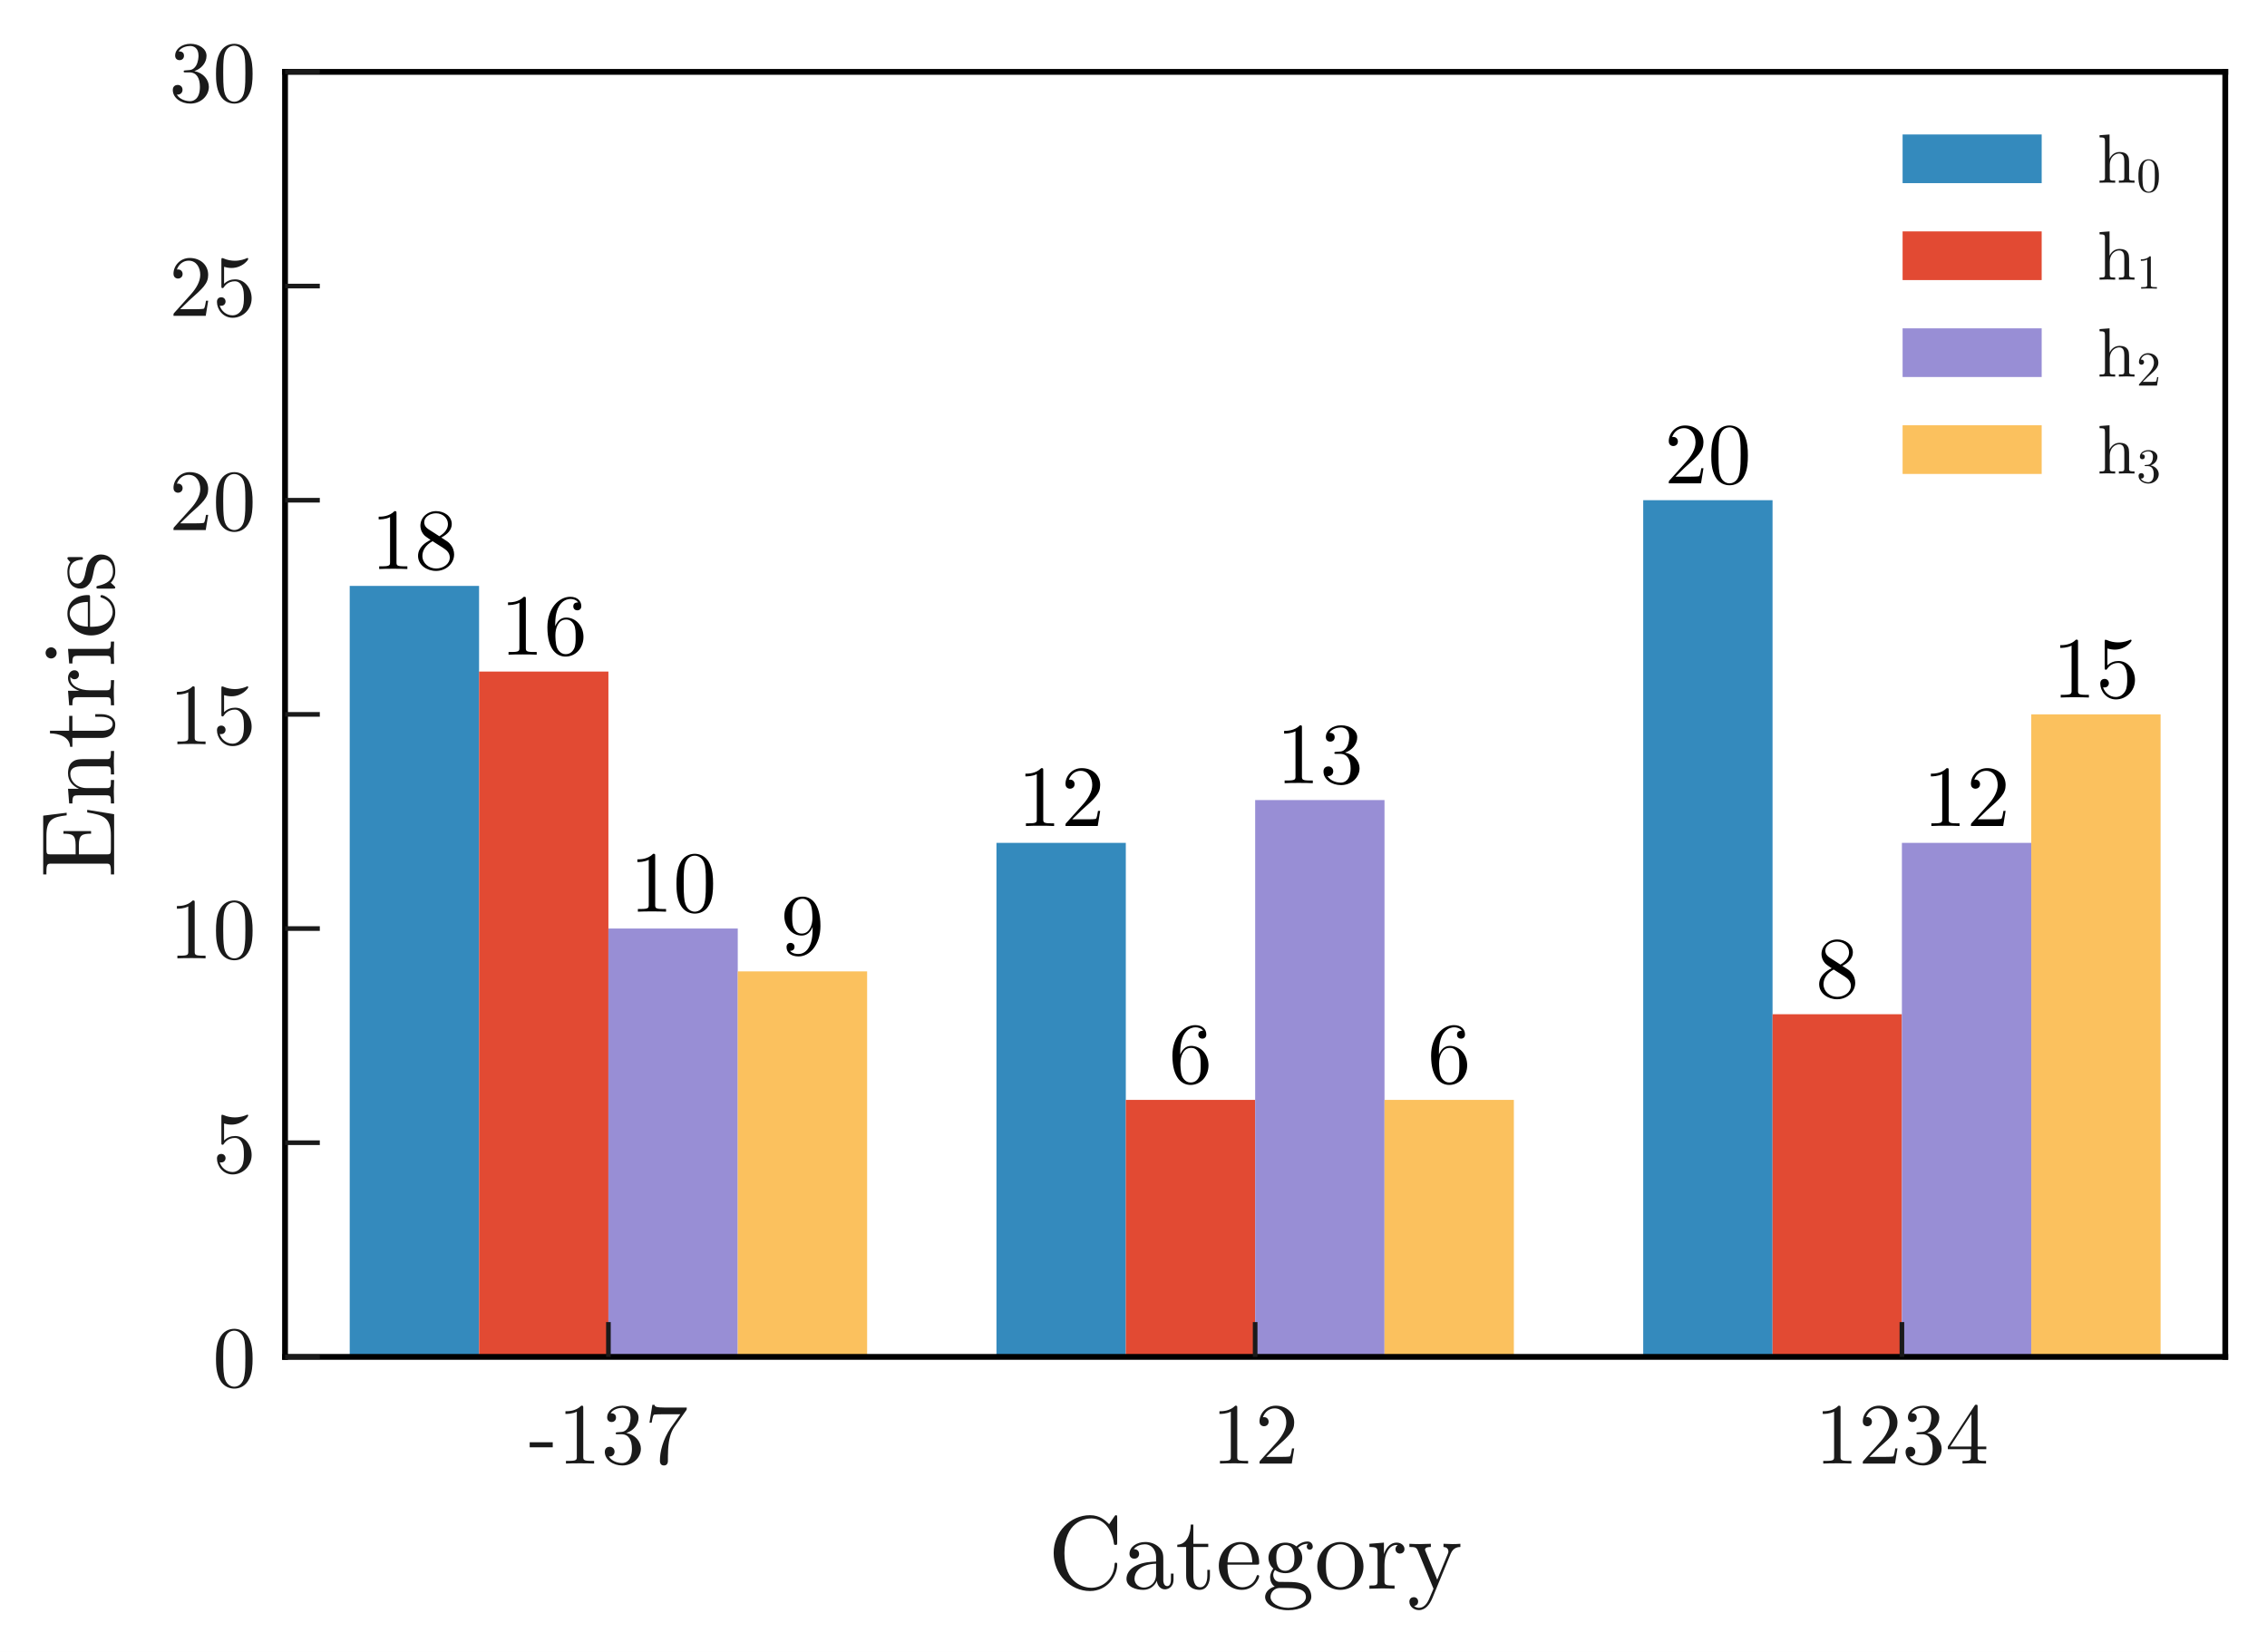
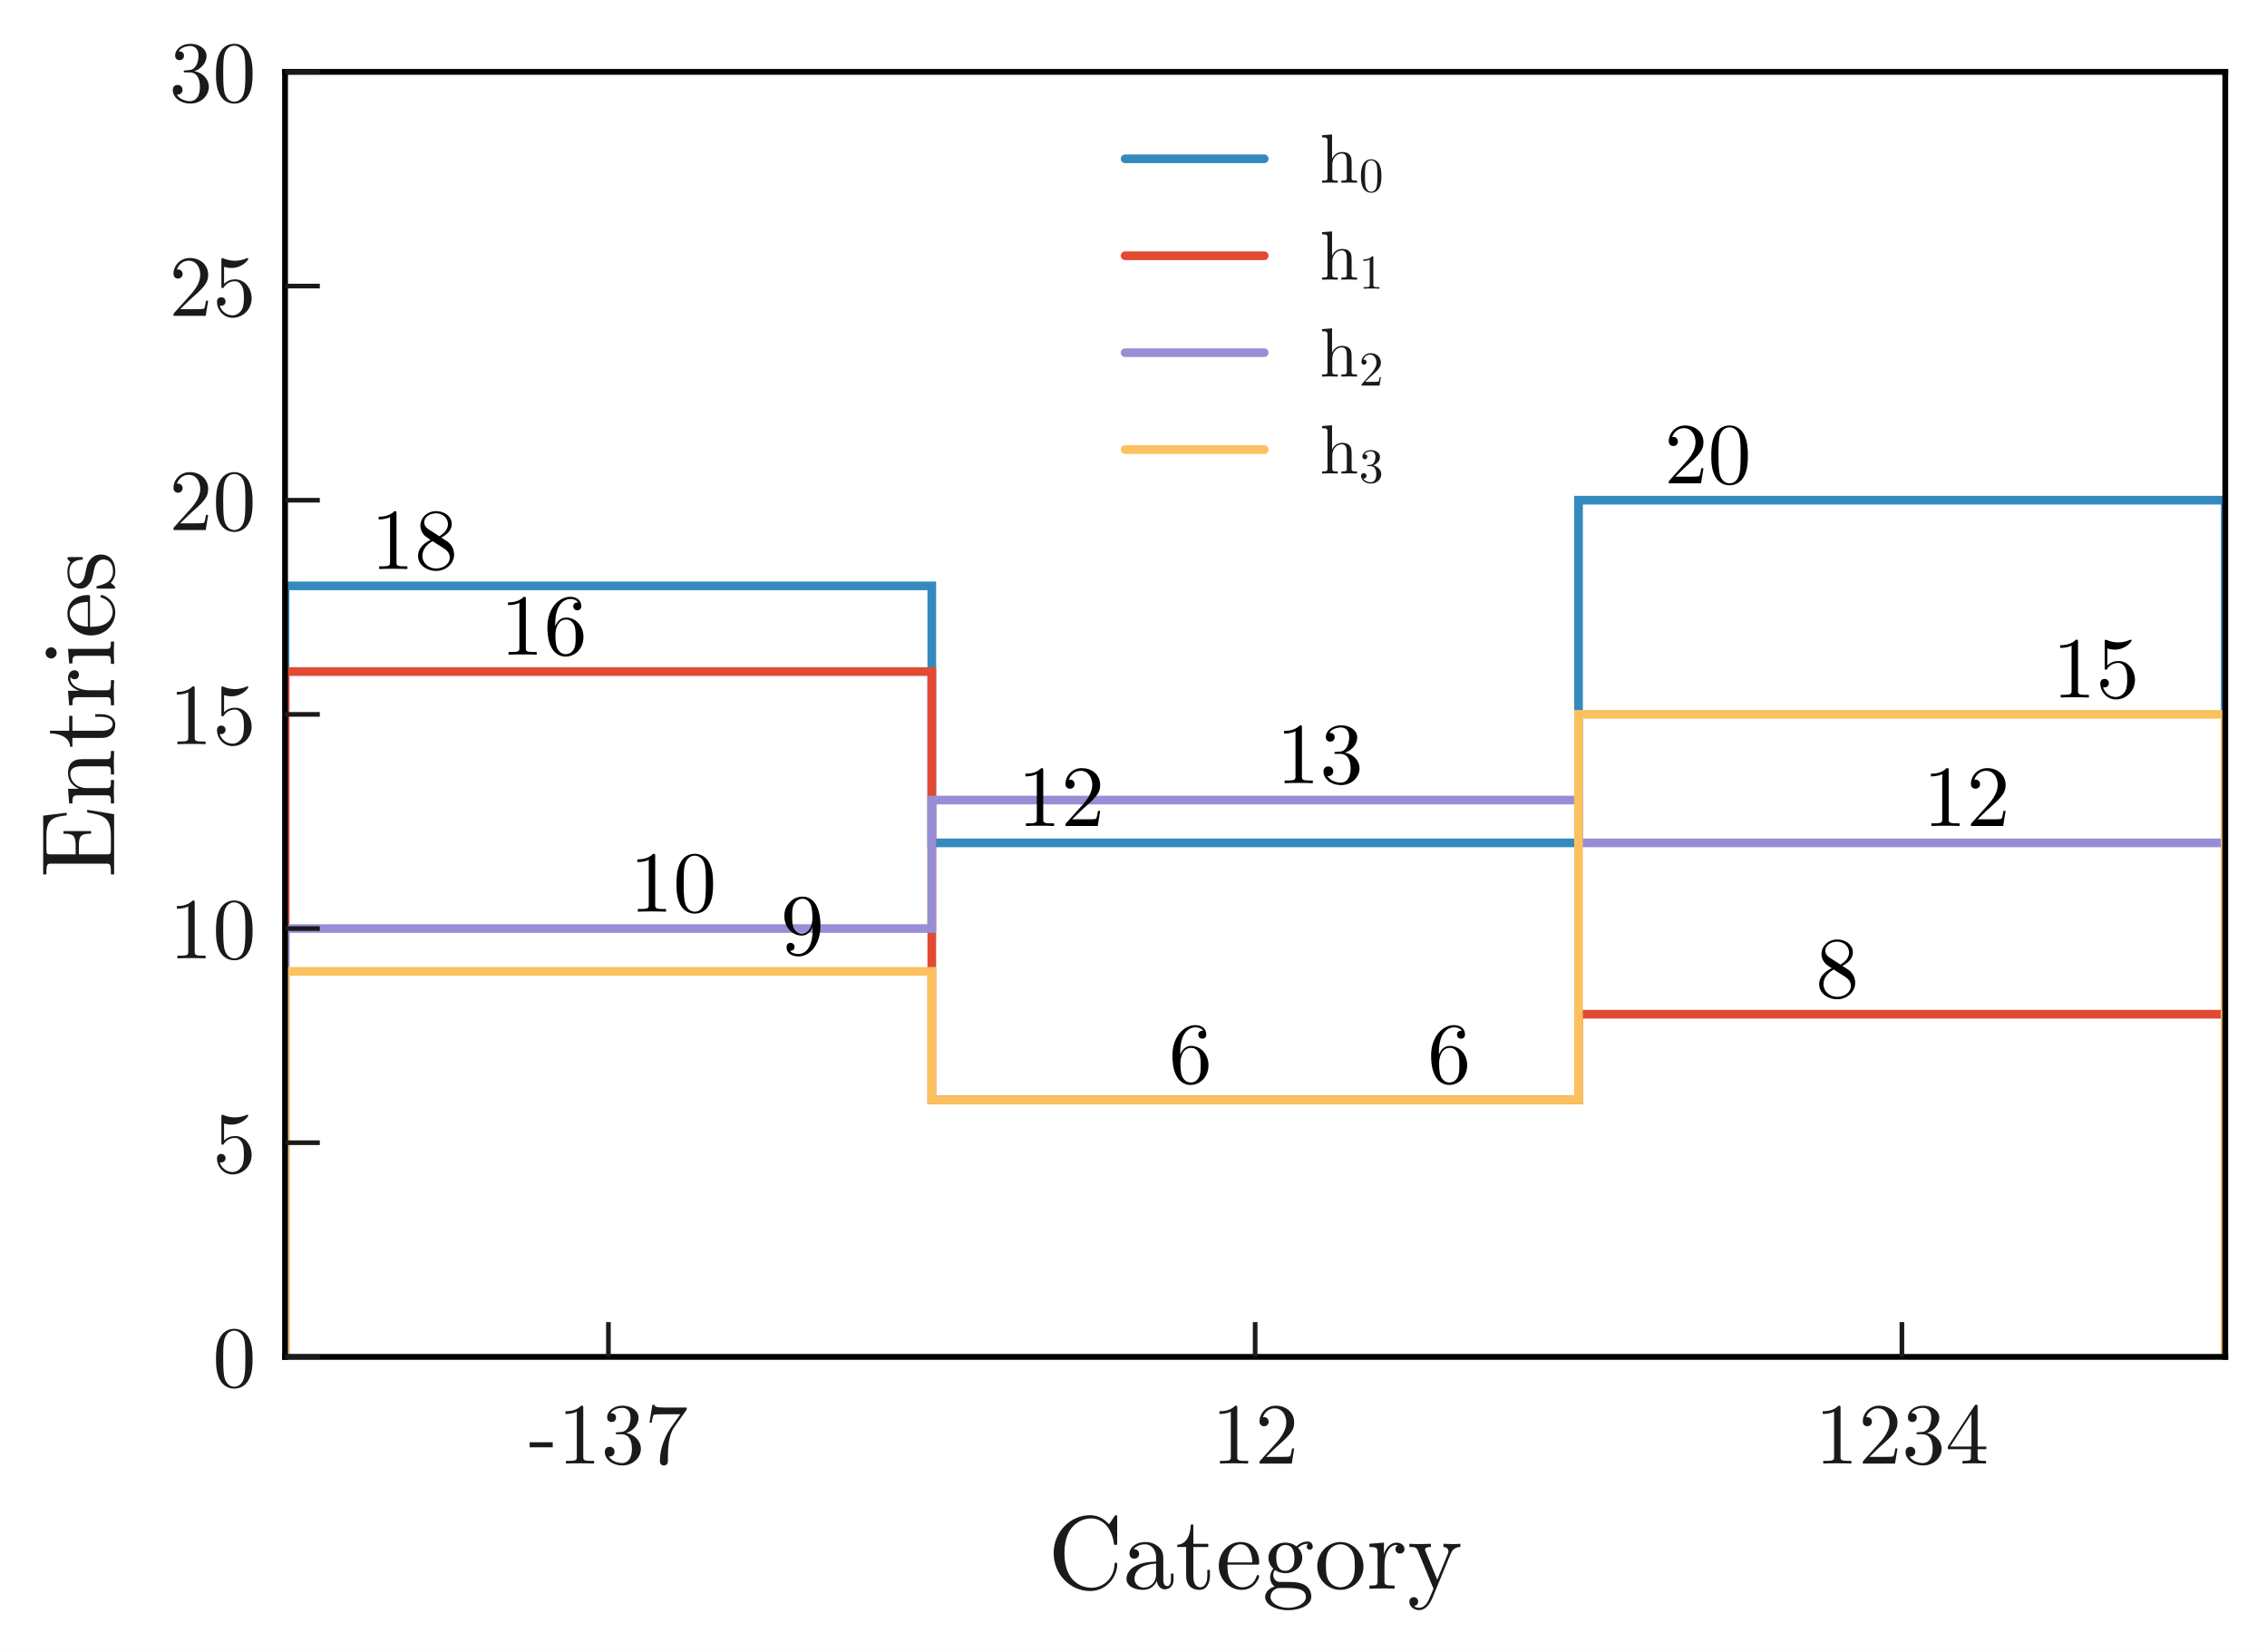
<svg xmlns="http://www.w3.org/2000/svg" xmlns:xlink="http://www.w3.org/1999/xlink" width="391.186pt" height="285.084pt" viewBox="0 0 391.186 285.084" version="1.1">
  <defs>
    <style type="text/css">*{stroke-linejoin: round; stroke-linecap: butt}</style>
  </defs>
  <g id="figure_1">
    <g id="patch_1">
      <path d="M 0 285.084  L 391.186 285.084  L 391.186 0  L 0 0  z " style="fill: #ffffff" />
    </g>
    <g id="axes_1">
      <g id="patch_2">
        <path d="M 49.186 234.165  L 383.986 234.165  L 383.986 12.405  L 49.186 12.405  z " style="fill: #ffffff" />
      </g>
      <g id="patch_3">
-         <path d="M 60.346 234.165  L 82.666 234.165  L 82.666 101.109  L 60.346 101.109  z " clip-path="url(#p1857f18e37)" style="fill: #348abd" />
+         <path d="M 49.186 234.165  L 49.186 101.109  L 160.786 101.109  L 160.786 145.461  L 272.386 145.461  L 272.386 86.325  L 383.986 86.325  L 383.986 234.165  " clip-path="url(#p1857f18e37)" style="fill: none; stroke: #348abd; stroke-width: 1.5; stroke-linejoin: miter" />
      </g>
      <g id="patch_4">
-         <path d="M 171.946 234.165  L 194.266 234.165  L 194.266 145.461  L 171.946 145.461  z " clip-path="url(#p1857f18e37)" style="fill: #348abd" />
+         <path d="M 49.186 234.165  L 49.186 115.893  L 160.786 115.893  L 160.786 189.813  L 272.386 189.813  L 272.386 175.029  L 383.986 175.029  L 383.986 234.165  " clip-path="url(#p1857f18e37)" style="fill: none; stroke: #e24a33; stroke-width: 1.5; stroke-linejoin: miter" />
      </g>
      <g id="patch_5">
-         <path d="M 283.546 234.165  L 305.866 234.165  L 305.866 86.325  L 283.546 86.325  z " clip-path="url(#p1857f18e37)" style="fill: #348abd" />
+         <path d="M 49.186 234.165  L 49.186 160.245  L 160.786 160.245  L 160.786 138.069  L 272.386 138.069  L 272.386 145.461  L 383.986 145.461  L 383.986 234.165  " clip-path="url(#p1857f18e37)" style="fill: none; stroke: #988ed5; stroke-width: 1.5; stroke-linejoin: miter" />
      </g>
      <g id="patch_6">
-         <path d="M 82.666 234.165  L 104.986 234.165  L 104.986 115.893  L 82.666 115.893  z " clip-path="url(#p1857f18e37)" style="fill: #e24a33" />
+         <path d="M 49.186 234.165  L 49.186 167.637  L 160.786 167.637  L 160.786 189.813  L 272.386 189.813  L 272.386 123.285  L 383.986 123.285  L 383.986 234.165  " clip-path="url(#p1857f18e37)" style="fill: none; stroke: #fbc15e; stroke-width: 1.5; stroke-linejoin: miter" />
      </g>
      <g id="patch_7">
-         <path d="M 194.266 234.165  L 216.586 234.165  L 216.586 189.813  L 194.266 189.813  z " clip-path="url(#p1857f18e37)" style="fill: #e24a33" />
+         <path d="M 49.186 234.165  L 49.186 12.405  " style="fill: none; stroke: #000000; stroke-linejoin: miter; stroke-linecap: square" />
      </g>
      <g id="patch_8">
-         <path d="M 305.866 234.165  L 328.186 234.165  L 328.186 175.029  L 305.866 175.029  z " clip-path="url(#p1857f18e37)" style="fill: #e24a33" />
+         <path d="M 383.986 234.165  L 383.986 12.405  " style="fill: none; stroke: #000000; stroke-linejoin: miter; stroke-linecap: square" />
      </g>
      <g id="patch_9">
-         <path d="M 104.986 234.165  L 127.306 234.165  L 127.306 160.245  L 104.986 160.245  z " clip-path="url(#p1857f18e37)" style="fill: #988ed5" />
+         <path d="M 49.186 234.165  L 383.986 234.165  " style="fill: none; stroke: #000000; stroke-linejoin: miter; stroke-linecap: square" />
      </g>
      <g id="patch_10">
-         <path d="M 216.586 234.165  L 238.906 234.165  L 238.906 138.069  L 216.586 138.069  z " clip-path="url(#p1857f18e37)" style="fill: #988ed5" />
-       </g>
-       <g id="patch_11">
-         <path d="M 328.186 234.165  L 350.506 234.165  L 350.506 145.461  L 328.186 145.461  z " clip-path="url(#p1857f18e37)" style="fill: #988ed5" />
-       </g>
-       <g id="patch_12">
-         <path d="M 127.306 234.165  L 149.626 234.165  L 149.626 167.637  L 127.306 167.637  z " clip-path="url(#p1857f18e37)" style="fill: #fbc15e" />
-       </g>
-       <g id="patch_13">
-         <path d="M 238.906 234.165  L 261.226 234.165  L 261.226 189.813  L 238.906 189.813  z " clip-path="url(#p1857f18e37)" style="fill: #fbc15e" />
-       </g>
-       <g id="patch_14">
-         <path d="M 350.506 234.165  L 372.826 234.165  L 372.826 123.285  L 350.506 123.285  z " clip-path="url(#p1857f18e37)" style="fill: #fbc15e" />
-       </g>
-       <g id="patch_15">
-         <path d="M 49.186 234.165  L 49.186 12.405  " style="fill: none; stroke: #000000; stroke-linejoin: miter; stroke-linecap: square" />
-       </g>
-       <g id="patch_16">
-         <path d="M 383.986 234.165  L 383.986 12.405  " style="fill: none; stroke: #000000; stroke-linejoin: miter; stroke-linecap: square" />
-       </g>
-       <g id="patch_17">
-         <path d="M 49.186 234.165  L 383.986 234.165  " style="fill: none; stroke: #000000; stroke-linejoin: miter; stroke-linecap: square" />
-       </g>
-       <g id="patch_18">
        <path d="M 49.186 12.405  L 383.986 12.405  " style="fill: none; stroke: #000000; stroke-linejoin: miter; stroke-linecap: square" />
      </g>
      <g id="matplotlib.axis_1">
        <g id="xtick_1">
          <g id="line2d_1">
            <defs>
              <path id="m8dec1b3d1d" d="M 0 0  L 0 -6  " style="stroke: #1a1a1a; stroke-width: 0.8" />
            </defs>
            <g>
              <use xlink:href="#m8dec1b3d1d" x="104.986" y="234.165" style="fill: #1a1a1a; stroke: #1a1a1a; stroke-width: 0.8" />
            </g>
          </g>
          <g id="text_1">
            <g style="fill: #1a1a1a" transform="translate(91.23898 252.5764) scale(0.15 -0.15)">
              <defs>
                <path id="LatinModernMath-Regular-2d" d="M 1766 1197  L 1766 1568  L 70 1568  L 70 1197  L 1766 1197  z " transform="scale(0.015625)" />
                <path id="LatinModernMath-Regular-31" d="M 2682 0  L 2682 198  L 2477 198  C 1901 198 1882 269 1882 506  L 1882 4096  C 1882 4250 1882 4262 1734 4262  C 1338 3853 774 3853 570 3853  L 570 3654  C 698 3654 1075 3654 1408 3821  L 1408 506  C 1408 275 1389 198 813 198  L 608 198  L 608 0  C 832 19 1389 19 1645 19  C 1901 19 2458 19 2682 0  z " transform="scale(0.015625)" />
                <path id="LatinModernMath-Regular-33" d="M 2925 1094  C 2925 1619 2522 2118 1856 2253  C 2381 2426 2752 2874 2752 3379  C 2752 3904 2189 4262 1574 4262  C 928 4262 442 3878 442 3392  C 442 3181 582 3059 768 3059  C 966 3059 1094 3200 1094 3386  C 1094 3706 794 3706 698 3706  C 896 4019 1318 4102 1549 4102  C 1811 4102 2163 3962 2163 3386  C 2163 3309 2150 2938 1984 2656  C 1792 2349 1574 2330 1414 2323  C 1363 2317 1210 2304 1165 2304  C 1114 2298 1069 2291 1069 2227  C 1069 2157 1114 2157 1222 2157  L 1504 2157  C 2029 2157 2266 1722 2266 1094  C 2266 224 1824 38 1542 38  C 1267 38 787 147 563 525  C 787 493 986 634 986 877  C 986 1107 813 1235 627 1235  C 474 1235 269 1146 269 864  C 269 282 864 -141 1562 -141  C 2342 -141 2925 442 2925 1094  z " transform="scale(0.015625)" />
                <path id="LatinModernMath-Regular-37" d="M 3104 4122  L 1549 4122  C 768 4122 755 4205 730 4326  L 570 4326  L 358 3008  L 518 3008  C 538 3110 595 3514 678 3590  C 723 3629 1222 3629 1306 3629  L 2630 3629  L 1914 2618  C 1338 1754 1126 864 1126 211  C 1126 147 1126 -141 1421 -141  C 1715 -141 1715 147 1715 211  L 1715 538  C 1715 890 1734 1242 1786 1587  C 1811 1734 1901 2285 2182 2682  L 3046 3898  C 3104 3974 3104 3987 3104 4122  z " transform="scale(0.015625)" />
              </defs>
              <use xlink:href="#LatinModernMath-Regular-2d" />
              <use xlink:href="#LatinModernMath-Regular-31" x="33.3" />
              <use xlink:href="#LatinModernMath-Regular-33" x="83.3" />
              <use xlink:href="#LatinModernMath-Regular-37" x="133.3" />
            </g>
          </g>
        </g>
        <g id="xtick_2">
          <g id="line2d_2">
            <g>
              <use xlink:href="#m8dec1b3d1d" x="216.586" y="234.165" style="fill: #1a1a1a; stroke: #1a1a1a; stroke-width: 0.8" />
            </g>
          </g>
          <g id="text_2">
            <g style="fill: #1a1a1a" transform="translate(209.0863 252.5764) scale(0.15 -0.15)">
              <defs>
                <path id="LatinModernMath-Regular-32" d="M 2874 1114  L 2714 1114  C 2682 922 2637 640 2573 544  C 2528 493 2106 493 1965 493  L 813 493  L 1491 1152  C 2490 2035 2874 2381 2874 3021  C 2874 3750 2298 4262 1517 4262  C 794 4262 320 3674 320 3104  C 320 2746 640 2746 659 2746  C 768 2746 992 2822 992 3085  C 992 3251 877 3418 653 3418  C 602 3418 589 3418 570 3411  C 717 3827 1062 4064 1434 4064  C 2016 4064 2291 3546 2291 3021  C 2291 2509 1971 2003 1619 1606  L 390 237  C 320 166 320 154 320 0  L 2694 0  L 2874 1114  z " transform="scale(0.015625)" />
              </defs>
              <use xlink:href="#LatinModernMath-Regular-31" />
              <use xlink:href="#LatinModernMath-Regular-32" x="50" />
            </g>
          </g>
        </g>
        <g id="xtick_3">
          <g id="line2d_3">
            <g>
              <use xlink:href="#m8dec1b3d1d" x="328.186" y="234.165" style="fill: #1a1a1a; stroke: #1a1a1a; stroke-width: 0.8" />
            </g>
          </g>
          <g id="text_3">
            <g style="fill: #1a1a1a" transform="translate(313.1862 252.5764) scale(0.15 -0.15)">
              <defs>
                <path id="LatinModernMath-Regular-34" d="M 3014 1056  L 3014 1254  L 2374 1254  L 2374 4166  C 2374 4294 2374 4333 2272 4333  C 2214 4333 2195 4333 2144 4256  L 179 1254  L 179 1056  L 1882 1056  L 1882 499  C 1882 269 1869 198 1395 198  L 1261 198  L 1261 0  C 1523 19 1856 19 2125 19  C 2394 19 2733 19 2995 0  L 2995 198  L 2861 198  C 2387 198 2374 269 2374 499  L 2374 1056  L 3014 1056  z M 1920 1254  L 358 1254  L 1920 3642  L 1920 1254  z " transform="scale(0.015625)" />
              </defs>
              <use xlink:href="#LatinModernMath-Regular-31" />
              <use xlink:href="#LatinModernMath-Regular-32" x="50" />
              <use xlink:href="#LatinModernMath-Regular-33" x="100" />
              <use xlink:href="#LatinModernMath-Regular-34" x="150" />
            </g>
          </g>
        </g>
        <g id="text_4">
          <g style="fill: #1a1a1a" transform="translate(180.8098 274.1773) scale(0.18 -0.18)">
            <defs>
              <path id="LatinModernMath-Regular-43" d="M 4256 1491  C 4256 1555 4256 1600 4173 1600  C 4102 1600 4102 1562 4096 1498  C 4045 582 3360 58 2662 58  C 2272 58 1018 275 1018 2182  C 1018 4096 2266 4314 2656 4314  C 3354 4314 3923 3731 4051 2797  C 4064 2707 4064 2688 4154 2688  C 4256 2688 4256 2707 4256 2842  L 4256 4358  C 4256 4467 4256 4512 4186 4512  C 4160 4512 4134 4512 4083 4435  L 3763 3962  C 3526 4192 3200 4512 2586 4512  C 1389 4512 358 3494 358 2189  C 358 864 1395 -141 2586 -141  C 3629 -141 4256 749 4256 1491  z " transform="scale(0.015625)" />
              <path id="LatinModernMath-Regular-61" d="M 3091 570  L 3091 928  L 2931 928  L 2931 570  C 2931 198 2771 160 2701 160  C 2490 160 2464 448 2464 480  L 2464 1760  C 2464 2029 2464 2278 2234 2515  C 1984 2765 1664 2867 1357 2867  C 832 2867 390 2566 390 2144  C 390 1952 518 1843 685 1843  C 864 1843 979 1971 979 2138  C 979 2214 947 2426 653 2432  C 826 2656 1139 2726 1344 2726  C 1658 2726 2022 2477 2022 1907  L 2022 1670  C 1696 1651 1248 1632 845 1440  C 365 1222 205 890 205 608  C 205 90 826 -70 1229 -70  C 1651 -70 1946 186 2067 486  C 2093 230 2266 -38 2566 -38  C 2701 -38 3091 51 3091 570  z M 2022 896  C 2022 288 1562 70 1274 70  C 960 70 698 294 698 614  C 698 966 966 1498 2022 1536  L 2022 896  z " transform="scale(0.015625)" />
              <path id="LatinModernMath-Regular-74" d="M 2125 794  L 2125 1158  L 1965 1158  L 1965 806  C 1965 333 1773 90 1536 90  C 1107 90 1107 672 1107 781  L 1107 2560  L 2022 2560  L 2022 2758  L 1107 2758  L 1107 3936  L 947 3936  C 941 3411 749 2726 122 2701  L 122 2560  L 666 2560  L 666 794  C 666 6 1261 -70 1491 -70  C 1946 -70 2125 384 2125 794  z " transform="scale(0.015625)" />
              <path id="LatinModernMath-Regular-65" d="M 2656 762  C 2656 826 2605 838 2573 838  C 2515 838 2502 800 2490 749  C 2266 90 1690 90 1626 90  C 1306 90 1050 282 902 518  C 710 826 710 1248 710 1478  L 2496 1478  C 2637 1478 2656 1478 2656 1613  C 2656 2246 2310 2867 1510 2867  C 768 2867 179 2208 179 1408  C 179 550 851 -70 1587 -70  C 2368 -70 2656 640 2656 762  z M 2234 1613  L 717 1613  C 755 2566 1293 2726 1510 2726  C 2170 2726 2234 1862 2234 1613  z " transform="scale(0.015625)" />
              <path id="LatinModernMath-Regular-67" d="M 3104 2586  C 3104 2694 3027 2899 2778 2899  C 2650 2899 2368 2861 2099 2598  C 1830 2810 1562 2829 1421 2829  C 826 2829 384 2387 384 1894  C 384 1613 525 1370 685 1235  C 602 1139 486 928 486 704  C 486 506 570 262 768 134  C 384 26 179 -250 179 -506  C 179 -966 813 -1318 1594 -1318  C 2349 -1318 3014 -992 3014 -493  C 3014 -269 2925 58 2598 237  C 2259 416 1888 416 1498 416  C 1338 416 1062 416 1018 422  C 813 448 678 646 678 851  C 678 877 678 1024 787 1152  C 1037 973 1299 954 1421 954  C 2016 954 2458 1395 2458 1888  C 2458 2125 2355 2362 2195 2509  C 2426 2726 2656 2758 2771 2758  C 2771 2758 2816 2758 2835 2752  C 2765 2726 2733 2656 2733 2579  C 2733 2470 2816 2394 2918 2394  C 2982 2394 3104 2438 3104 2586  z M 1978 1894  C 1978 1722 1971 1517 1875 1357  C 1824 1280 1677 1101 1421 1101  C 864 1101 864 1741 864 1888  C 864 2061 870 2266 966 2426  C 1018 2502 1165 2682 1421 2682  C 1978 2682 1978 2042 1978 1894  z M 2682 -506  C 2682 -851 2227 -1171 1600 -1171  C 954 -1171 512 -845 512 -506  C 512 -211 755 26 1037 45  L 1414 45  C 1965 45 2682 45 2682 -506  z " transform="scale(0.015625)" />
              <path id="LatinModernMath-Regular-6f" d="M 3014 1370  C 3014 2189 2374 2867 1600 2867  C 800 2867 179 2170 179 1370  C 179 544 845 -70 1594 -70  C 2368 -70 3014 557 3014 1370  z M 2483 1421  C 2483 1190 2483 845 2342 563  C 2202 275 1920 90 1600 90  C 1325 90 1043 224 870 518  C 710 800 710 1190 710 1421  C 710 1670 710 2016 864 2298  C 1037 2592 1338 2726 1594 2726  C 1875 2726 2150 2586 2317 2310  C 2483 2035 2483 1664 2483 1421  z " transform="scale(0.015625)" />
              <path id="LatinModernMath-Regular-72" d="M 2330 2438  C 2330 2643 2131 2829 1856 2829  C 1389 2829 1158 2400 1069 2125  L 1069 2829  L 179 2758  L 179 2560  C 627 2560 678 2515 678 2202  L 678 486  C 678 198 608 198 179 198  L 179 0  L 909 19  C 1165 19 1466 19 1722 0  L 1722 198  L 1587 198  C 1114 198 1101 269 1101 499  L 1101 1485  C 1101 2118 1370 2688 1856 2688  C 1901 2688 1914 2688 1926 2682  C 1907 2675 1779 2598 1779 2432  C 1779 2253 1914 2157 2054 2157  C 2170 2157 2330 2234 2330 2438  z " transform="scale(0.015625)" />
              <path id="LatinModernMath-Regular-79" d="M 3251 2560  L 3251 2758  C 3104 2746 2918 2739 2771 2739  L 2214 2758  L 2214 2560  C 2413 2554 2515 2445 2515 2285  C 2515 2221 2509 2208 2477 2131  L 1830 557  L 1120 2278  C 1094 2342 1082 2368 1082 2394  C 1082 2560 1318 2560 1440 2560  L 1440 2758  L 742 2739  C 570 2739 314 2746 122 2758  L 122 2560  C 429 2560 550 2560 640 2336  L 1600 0  L 1440 -378  C 1299 -730 1120 -1171 710 -1171  C 678 -1171 531 -1171 410 -1056  C 608 -1030 659 -890 659 -787  C 659 -621 538 -518 390 -518  C 262 -518 122 -602 122 -794  C 122 -1082 390 -1312 710 -1312  C 1114 -1312 1376 -947 1530 -582  L 2656 2150  C 2822 2554 3149 2560 3251 2560  z " transform="scale(0.015625)" />
            </defs>
            <use xlink:href="#LatinModernMath-Regular-43" />
            <use xlink:href="#LatinModernMath-Regular-61" x="72.2" />
            <use xlink:href="#LatinModernMath-Regular-74" x="122.2" />
            <use xlink:href="#LatinModernMath-Regular-65" x="161.1" />
            <use xlink:href="#LatinModernMath-Regular-67" x="205.5" />
            <use xlink:href="#LatinModernMath-Regular-6f" x="255.5" />
            <use xlink:href="#LatinModernMath-Regular-72" x="305.5" />
            <use xlink:href="#LatinModernMath-Regular-79" x="344.7" />
          </g>
        </g>
      </g>
      <g id="matplotlib.axis_2">
        <g id="ytick_1">
          <g id="line2d_4">
            <defs>
              <path id="mc947610920" d="M 0 0  L 6 0  " style="stroke: #1a1a1a; stroke-width: 0.8" />
            </defs>
            <g>
              <use xlink:href="#mc947610920" x="49.186" y="234.165" style="fill: #1a1a1a; stroke: #1a1a1a; stroke-width: 0.8" />
            </g>
          </g>
          <g id="text_5">
            <g style="fill: #1a1a1a" transform="translate(36.68625 239.3709) scale(0.15 -0.15)">
              <defs>
                <path id="LatinModernMath-Regular-30" d="M 2944 2048  C 2944 2560 2912 3072 2688 3546  C 2394 4160 1869 4262 1600 4262  C 1216 4262 749 4096 486 3501  C 282 3059 250 2560 250 2048  C 250 1568 275 992 538 506  C 813 -13 1280 -141 1594 -141  C 1939 -141 2426 -6 2707 602  C 2912 1043 2944 1542 2944 2048  z M 2413 2125  C 2413 1645 2413 1210 2342 800  C 2246 192 1882 0 1594 0  C 1344 0 966 160 851 774  C 781 1158 781 1747 781 2125  C 781 2534 781 2957 832 3302  C 954 4064 1434 4122 1594 4122  C 1805 4122 2227 4006 2349 3373  C 2413 3014 2413 2528 2413 2125  z " transform="scale(0.015625)" />
              </defs>
              <use xlink:href="#LatinModernMath-Regular-30" transform="translate(0 0.40625)" />
            </g>
          </g>
        </g>
        <g id="ytick_2">
          <g id="line2d_5">
            <g>
              <use xlink:href="#mc947610920" x="49.186" y="197.205" style="fill: #1a1a1a; stroke: #1a1a1a; stroke-width: 0.8" />
            </g>
          </g>
          <g id="text_6">
            <g style="fill: #1a1a1a" transform="translate(36.68625 202.4109) scale(0.15 -0.15)">
              <defs>
                <path id="LatinModernMath-Regular-35" d="M 2874 1286  C 2874 2048 2349 2688 1658 2688  C 1350 2688 1075 2586 845 2362  L 845 3610  C 973 3571 1184 3526 1389 3526  C 2176 3526 2624 4109 2624 4192  C 2624 4230 2605 4262 2560 4262  C 2560 4262 2541 4262 2509 4243  C 2381 4186 2067 4058 1638 4058  C 1382 4058 1088 4102 787 4237  C 736 4256 710 4256 710 4256  C 646 4256 646 4205 646 4102  L 646 2208  C 646 2093 646 2042 736 2042  C 781 2042 794 2061 819 2099  C 890 2202 1126 2547 1645 2547  C 1978 2547 2138 2253 2189 2138  C 2291 1901 2304 1651 2304 1331  C 2304 1107 2304 723 2150 454  C 1997 205 1760 38 1466 38  C 998 38 634 378 525 755  C 544 749 563 742 634 742  C 845 742 954 902 954 1056  C 954 1210 845 1370 634 1370  C 544 1370 320 1325 320 1030  C 320 480 762 -141 1478 -141  C 2221 -141 2874 474 2874 1286  z " transform="scale(0.015625)" />
              </defs>
              <use xlink:href="#LatinModernMath-Regular-35" transform="translate(0 0.40625)" />
            </g>
          </g>
        </g>
        <g id="ytick_3">
          <g id="line2d_6">
            <g>
              <use xlink:href="#mc947610920" x="49.186" y="160.245" style="fill: #1a1a1a; stroke: #1a1a1a; stroke-width: 0.8" />
            </g>
          </g>
          <g id="text_7">
            <g style="fill: #1a1a1a" transform="translate(29.18625 165.4509) scale(0.15 -0.15)">
              <use xlink:href="#LatinModernMath-Regular-31" transform="translate(0 0.40625)" />
              <use xlink:href="#LatinModernMath-Regular-30" transform="translate(49.99999 0.40625)" />
            </g>
          </g>
        </g>
        <g id="ytick_4">
          <g id="line2d_7">
            <g>
              <use xlink:href="#mc947610920" x="49.186" y="123.285" style="fill: #1a1a1a; stroke: #1a1a1a; stroke-width: 0.8" />
            </g>
          </g>
          <g id="text_8">
            <g style="fill: #1a1a1a" transform="translate(29.18625 128.4909) scale(0.15 -0.15)">
              <use xlink:href="#LatinModernMath-Regular-31" transform="translate(0 0.40625)" />
              <use xlink:href="#LatinModernMath-Regular-35" transform="translate(49.99999 0.40625)" />
            </g>
          </g>
        </g>
        <g id="ytick_5">
          <g id="line2d_8">
            <g>
              <use xlink:href="#mc947610920" x="49.186" y="86.325" style="fill: #1a1a1a; stroke: #1a1a1a; stroke-width: 0.8" />
            </g>
          </g>
          <g id="text_9">
            <g style="fill: #1a1a1a" transform="translate(29.18625 91.53094) scale(0.15 -0.15)">
              <use xlink:href="#LatinModernMath-Regular-32" transform="translate(0 0.40625)" />
              <use xlink:href="#LatinModernMath-Regular-30" transform="translate(49.99999 0.40625)" />
            </g>
          </g>
        </g>
        <g id="ytick_6">
          <g id="line2d_9">
            <g>
              <use xlink:href="#mc947610920" x="49.186" y="49.365" style="fill: #1a1a1a; stroke: #1a1a1a; stroke-width: 0.8" />
            </g>
          </g>
          <g id="text_10">
            <g style="fill: #1a1a1a" transform="translate(29.18625 54.57094) scale(0.15 -0.15)">
              <use xlink:href="#LatinModernMath-Regular-32" transform="translate(0 0.40625)" />
              <use xlink:href="#LatinModernMath-Regular-35" transform="translate(49.99999 0.40625)" />
            </g>
          </g>
        </g>
        <g id="ytick_7">
          <g id="line2d_10">
            <g>
              <use xlink:href="#mc947610920" x="49.186" y="12.405" style="fill: #1a1a1a; stroke: #1a1a1a; stroke-width: 0.8" />
            </g>
          </g>
          <g id="text_11">
            <g style="fill: #1a1a1a" transform="translate(29.18625 17.61094) scale(0.15 -0.15)">
              <use xlink:href="#LatinModernMath-Regular-33" transform="translate(0 0.40625)" />
              <use xlink:href="#LatinModernMath-Regular-30" transform="translate(49.99999 0.40625)" />
            </g>
          </g>
        </g>
        <g id="text_12">
          <g style="fill: #1a1a1a" transform="translate(19.69312 151.492) rotate(-90) scale(0.18 -0.18)">
            <defs>
              <path id="LatinModernMath-Regular-45" d="M 4173 1651  L 4013 1651  C 3853 666 3706 198 2605 198  L 1754 198  C 1453 198 1440 243 1440 454  L 1440 2163  L 2016 2163  C 2637 2163 2707 1958 2707 1414  L 2867 1414  L 2867 3110  L 2707 3110  C 2707 2560 2637 2362 2016 2362  L 1440 2362  L 1440 3898  C 1440 4109 1453 4154 1754 4154  L 2579 4154  C 3558 4154 3731 3802 3834 2912  L 3994 2912  L 3814 4352  L 211 4352  L 211 4154  L 365 4154  C 858 4154 870 4083 870 3853  L 870 499  C 870 269 858 198 365 198  L 211 198  L 211 0  L 3904 0  L 4173 1651  z " transform="scale(0.015625)" />
              <path id="LatinModernMath-Regular-6e" d="M 3424 0  L 3424 198  C 3091 198 2931 198 2925 390  L 2925 1613  C 2925 2163 2925 2362 2726 2592  C 2637 2701 2426 2829 2054 2829  C 1587 2829 1286 2554 1107 2157  L 1107 2829  L 205 2758  L 205 2560  C 653 2560 704 2515 704 2202  L 704 486  C 704 198 634 198 205 198  L 205 0  L 928 19  L 1645 0  L 1645 198  C 1216 198 1146 198 1146 486  L 1146 1664  C 1146 2330 1600 2688 2010 2688  C 2413 2688 2483 2342 2483 1978  L 2483 486  C 2483 198 2413 198 1984 198  L 1984 0  L 2707 19  L 3424 0  z " transform="scale(0.015625)" />
              <path id="LatinModernMath-Regular-69" d="M 1581 0  L 1581 198  C 1158 198 1133 230 1133 480  L 1133 2829  L 237 2758  L 237 2560  C 653 2560 710 2522 710 2208  L 710 486  C 710 198 640 198 211 198  L 211 0  L 915 19  C 1139 19 1363 6 1581 0  z M 1229 3866  C 1229 4038 1082 4205 890 4205  C 672 4205 544 4026 544 3866  C 544 3693 691 3526 883 3526  C 1101 3526 1229 3706 1229 3866  z " transform="scale(0.015625)" />
              <path id="LatinModernMath-Regular-73" d="M 2304 819  C 2304 1158 2112 1350 2035 1427  C 1824 1632 1574 1683 1306 1734  C 947 1805 518 1888 518 2259  C 518 2483 685 2746 1235 2746  C 1939 2746 1971 2170 1984 1971  C 1990 1914 2061 1914 2061 1914  C 2144 1914 2144 1946 2144 2067  L 2144 2714  C 2144 2822 2144 2867 2074 2867  C 2042 2867 2029 2867 1946 2790  C 1926 2765 1862 2707 1837 2688  C 1594 2867 1331 2867 1235 2867  C 454 2867 211 2438 211 2080  C 211 1856 314 1677 486 1536  C 691 1370 870 1331 1331 1242  C 1472 1216 1997 1114 1997 653  C 1997 326 1773 70 1274 70  C 736 70 506 435 384 979  C 365 1062 358 1088 294 1088  C 211 1088 211 1043 211 928  L 211 83  C 211 -26 211 -70 282 -70  C 314 -70 320 -64 442 58  C 454 70 454 83 570 205  C 851 -64 1139 -70 1274 -70  C 2010 -70 2304 358 2304 819  z " transform="scale(0.015625)" />
            </defs>
            <use xlink:href="#LatinModernMath-Regular-45" />
            <use xlink:href="#LatinModernMath-Regular-6e" x="68.1" />
            <use xlink:href="#LatinModernMath-Regular-74" x="123.7" />
            <use xlink:href="#LatinModernMath-Regular-72" x="162.6" />
            <use xlink:href="#LatinModernMath-Regular-69" x="201.8" />
            <use xlink:href="#LatinModernMath-Regular-65" x="229.6" />
            <use xlink:href="#LatinModernMath-Regular-73" x="274" />
          </g>
        </g>
      </g>
      <g id="text_13">
        <g transform="translate(64.00625 98.19853) scale(0.15 -0.15)">
          <defs>
            <path id="LatinModernMath-Regular-38" d="M 2925 1075  C 2925 1306 2854 1594 2611 1862  C 2490 1997 2387 2061 1978 2317  C 2438 2554 2752 2886 2752 3309  C 2752 3898 2182 4262 1600 4262  C 960 4262 442 3789 442 3194  C 442 3078 454 2790 723 2490  C 794 2413 1030 2253 1190 2144  C 819 1958 269 1600 269 966  C 269 288 922 -141 1594 -141  C 2317 -141 2925 390 2925 1075  z M 2470 3309  C 2470 2944 2221 2637 1837 2413  L 1043 2925  C 749 3117 723 3334 723 3443  C 723 3834 1139 4102 1594 4102  C 2061 4102 2470 3770 2470 3309  z M 2605 845  C 2605 371 2125 38 1600 38  C 1050 38 589 435 589 966  C 589 1338 794 1747 1338 2048  L 2125 1549  C 2304 1427 2605 1235 2605 845  z " transform="scale(0.015625)" />
          </defs>
          <use xlink:href="#LatinModernMath-Regular-31" />
          <use xlink:href="#LatinModernMath-Regular-38" x="50" />
        </g>
      </g>
      <g id="text_14">
        <g transform="translate(175.6062 142.5505) scale(0.15 -0.15)">
          <use xlink:href="#LatinModernMath-Regular-31" />
          <use xlink:href="#LatinModernMath-Regular-32" x="50" />
        </g>
      </g>
      <g id="text_15">
        <g transform="translate(287.2063 83.41453) scale(0.15 -0.15)">
          <use xlink:href="#LatinModernMath-Regular-32" />
          <use xlink:href="#LatinModernMath-Regular-30" x="50" />
        </g>
      </g>
      <g id="text_16">
        <g transform="translate(86.32625 112.9825) scale(0.15 -0.15)">
          <defs>
            <path id="LatinModernMath-Regular-36" d="M 2925 1306  C 2925 2118 2355 2733 1645 2733  C 1210 2733 973 2406 845 2099  L 845 2253  C 845 3872 1638 4102 1965 4102  C 2118 4102 2387 4064 2528 3846  C 2432 3846 2176 3846 2176 3558  C 2176 3360 2330 3264 2470 3264  C 2573 3264 2765 3322 2765 3571  C 2765 3955 2483 4262 1952 4262  C 1133 4262 269 3437 269 2022  C 269 314 1011 -141 1606 -141  C 2317 -141 2925 461 2925 1306  z M 2349 1312  C 2349 1005 2349 685 2240 454  C 2048 70 1754 38 1606 38  C 1203 38 1011 422 973 518  C 858 819 858 1331 858 1446  C 858 1946 1062 2586 1638 2586  C 1741 2586 2035 2586 2234 2189  C 2349 1952 2349 1626 2349 1312  z " transform="scale(0.015625)" />
          </defs>
          <use xlink:href="#LatinModernMath-Regular-31" />
          <use xlink:href="#LatinModernMath-Regular-36" x="50" />
        </g>
      </g>
      <g id="text_17">
        <g transform="translate(201.6763 186.9025) scale(0.15 -0.15)">
          <use xlink:href="#LatinModernMath-Regular-36" />
        </g>
      </g>
      <g id="text_18">
        <g transform="translate(313.2763 172.1185) scale(0.15 -0.15)">
          <use xlink:href="#LatinModernMath-Regular-38" />
        </g>
      </g>
      <g id="text_19">
        <g transform="translate(108.6462 157.3345) scale(0.15 -0.15)">
          <use xlink:href="#LatinModernMath-Regular-31" />
          <use xlink:href="#LatinModernMath-Regular-30" x="50" />
        </g>
      </g>
      <g id="text_20">
        <g transform="translate(220.2463 135.1585) scale(0.15 -0.15)">
          <use xlink:href="#LatinModernMath-Regular-31" />
          <use xlink:href="#LatinModernMath-Regular-33" x="50" />
        </g>
      </g>
      <g id="text_21">
        <g transform="translate(331.8462 142.5505) scale(0.15 -0.15)">
          <use xlink:href="#LatinModernMath-Regular-31" />
          <use xlink:href="#LatinModernMath-Regular-32" x="50" />
        </g>
      </g>
      <g id="text_22">
        <g transform="translate(134.7163 164.7265) scale(0.15 -0.15)">
          <defs>
            <path id="LatinModernMath-Regular-39" d="M 2925 2106  C 2925 3827 2189 4262 1619 4262  C 1267 4262 954 4147 678 3859  C 416 3571 269 3302 269 2822  C 269 2022 832 1395 1549 1395  C 1939 1395 2202 1664 2349 2035  L 2349 1830  C 2349 333 1683 38 1312 38  C 1203 38 858 51 685 269  C 966 269 1018 454 1018 563  C 1018 762 864 858 723 858  C 621 858 429 800 429 550  C 429 122 774 -141 1318 -141  C 2144 -141 2925 730 2925 2106  z M 2336 2694  C 2336 2163 2118 1542 1555 1542  C 1453 1542 1158 1542 960 1946  C 845 2182 845 2502 845 2816  C 845 3162 845 3462 979 3699  C 1152 4019 1395 4102 1619 4102  C 1914 4102 2125 3885 2234 3597  C 2310 3392 2336 2989 2336 2694  z " transform="scale(0.015625)" />
          </defs>
          <use xlink:href="#LatinModernMath-Regular-39" />
        </g>
      </g>
      <g id="text_23">
        <g transform="translate(246.3162 186.9025) scale(0.15 -0.15)">
          <use xlink:href="#LatinModernMath-Regular-36" />
        </g>
      </g>
      <g id="text_24">
        <g transform="translate(354.1662 120.3745) scale(0.15 -0.15)">
          <use xlink:href="#LatinModernMath-Regular-31" />
          <use xlink:href="#LatinModernMath-Regular-35" x="50" />
        </g>
      </g>
      <g id="legend_1">
-         <g id="patch_19">
-           <path d="M 328.306 31.605  L 352.306 31.605  L 352.306 23.205  L 328.306 23.205  z " style="fill: #348abd" />
+         <g id="line2d_11">
+           <path d="M 194.146 27.405  L 218.146 27.405  " style="fill: none; stroke: #348abd; stroke-width: 1.5; stroke-linecap: round" />
        </g>
        <g id="text_25">
-           <g style="fill: #1a1a1a" transform="translate(361.9062 31.60547) scale(0.12 -0.12)">
+           <g style="fill: #1a1a1a" transform="translate(227.7463 31.60547) scale(0.12 -0.12)">
            <defs>
              <path id="LatinModernMath-Regular-68" d="M 3424 0  L 3424 198  C 3091 198 2931 198 2925 390  L 2925 1613  C 2925 2163 2925 2362 2726 2592  C 2637 2701 2426 2829 2054 2829  C 1517 2829 1235 2445 1133 2214  L 1126 2214  L 1126 4442  L 205 4371  L 205 4173  C 653 4173 704 4128 704 3814  L 704 486  C 704 198 634 198 205 198  L 205 0  L 928 19  L 1645 0  L 1645 198  C 1216 198 1146 198 1146 486  L 1146 1664  C 1146 2330 1600 2688 2010 2688  C 2413 2688 2483 2342 2483 1978  L 2483 486  C 2483 198 2413 198 1984 198  L 1984 0  L 2707 19  L 3424 0  z " transform="scale(0.015625)" />
            </defs>
            <use xlink:href="#LatinModernMath-Regular-68" transform="translate(0 0.59375)" />
            <use xlink:href="#LatinModernMath-Regular-30" transform="translate(56.35413 -12.33437) scale(0.7)" />
          </g>
        </g>
-         <g id="patch_20">
-           <path d="M 328.306 48.334  L 352.306 48.334  L 352.306 39.934  L 328.306 39.934  z " style="fill: #e24a33" />
+         <g id="line2d_12">
+           <path d="M 194.146 44.134  L 218.146 44.134  " style="fill: none; stroke: #e24a33; stroke-width: 1.5; stroke-linecap: round" />
        </g>
        <g id="text_26">
-           <g style="fill: #1a1a1a" transform="translate(361.9062 48.33422) scale(0.12 -0.12)">
+           <g style="fill: #1a1a1a" transform="translate(227.7463 48.33422) scale(0.12 -0.12)">
            <use xlink:href="#LatinModernMath-Regular-68" transform="translate(0 0.59375)" />
            <use xlink:href="#LatinModernMath-Regular-31" transform="translate(56.35413 -12.33437) scale(0.7)" />
          </g>
        </g>
-         <g id="patch_21">
-           <path d="M 328.306 65.063  L 352.306 65.063  L 352.306 56.663  L 328.306 56.663  z " style="fill: #988ed5" />
+         <g id="line2d_13">
+           <path d="M 194.146 60.863  L 218.146 60.863  " style="fill: none; stroke: #988ed5; stroke-width: 1.5; stroke-linecap: round" />
        </g>
        <g id="text_27">
-           <g style="fill: #1a1a1a" transform="translate(361.9062 65.06297) scale(0.12 -0.12)">
+           <g style="fill: #1a1a1a" transform="translate(227.7463 65.06297) scale(0.12 -0.12)">
            <use xlink:href="#LatinModernMath-Regular-68" transform="translate(0 0.59375)" />
            <use xlink:href="#LatinModernMath-Regular-32" transform="translate(56.35413 -12.33437) scale(0.7)" />
          </g>
        </g>
-         <g id="patch_22">
-           <path d="M 328.306 81.792  L 352.306 81.792  L 352.306 73.392  L 328.306 73.392  z " style="fill: #fbc15e" />
+         <g id="line2d_14">
+           <path d="M 194.146 77.592  L 218.146 77.592  " style="fill: none; stroke: #fbc15e; stroke-width: 1.5; stroke-linecap: round" />
        </g>
        <g id="text_28">
-           <g style="fill: #1a1a1a" transform="translate(361.9062 81.79172) scale(0.12 -0.12)">
+           <g style="fill: #1a1a1a" transform="translate(227.7463 81.79172) scale(0.12 -0.12)">
            <use xlink:href="#LatinModernMath-Regular-68" transform="translate(0 0.59375)" />
            <use xlink:href="#LatinModernMath-Regular-33" transform="translate(56.35413 -12.33437) scale(0.7)" />
          </g>
        </g>
      </g>
    </g>
  </g>
  <defs>
    <clipPath id="p1857f18e37">
      <rect x="49.186" y="12.405" width="334.8" height="221.76" />
    </clipPath>
  </defs>
</svg>
